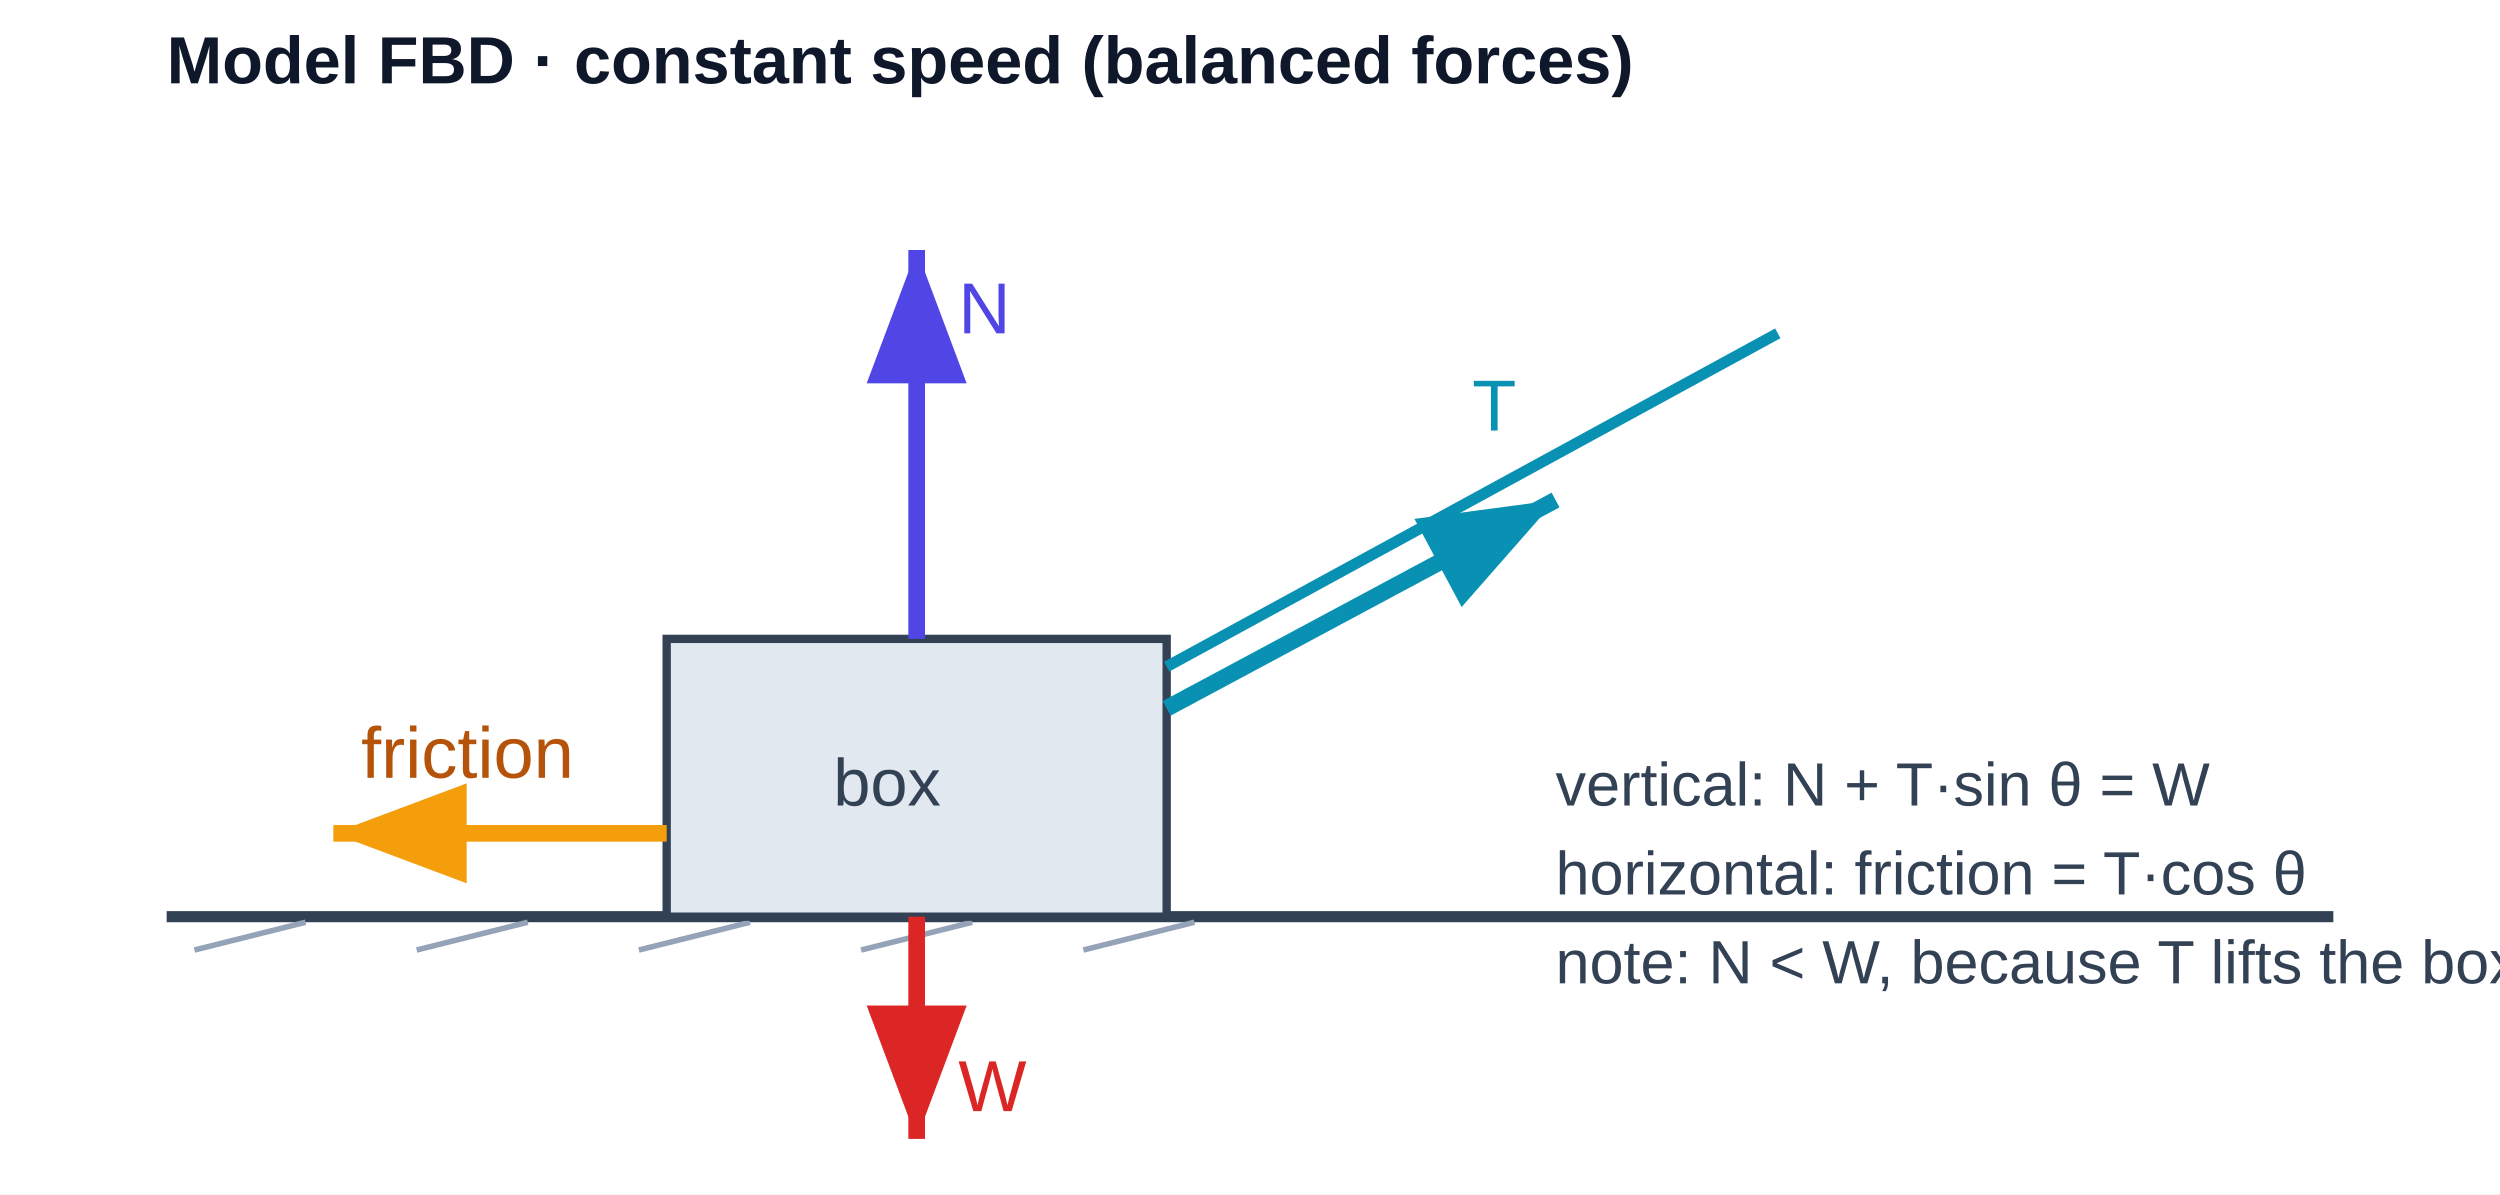
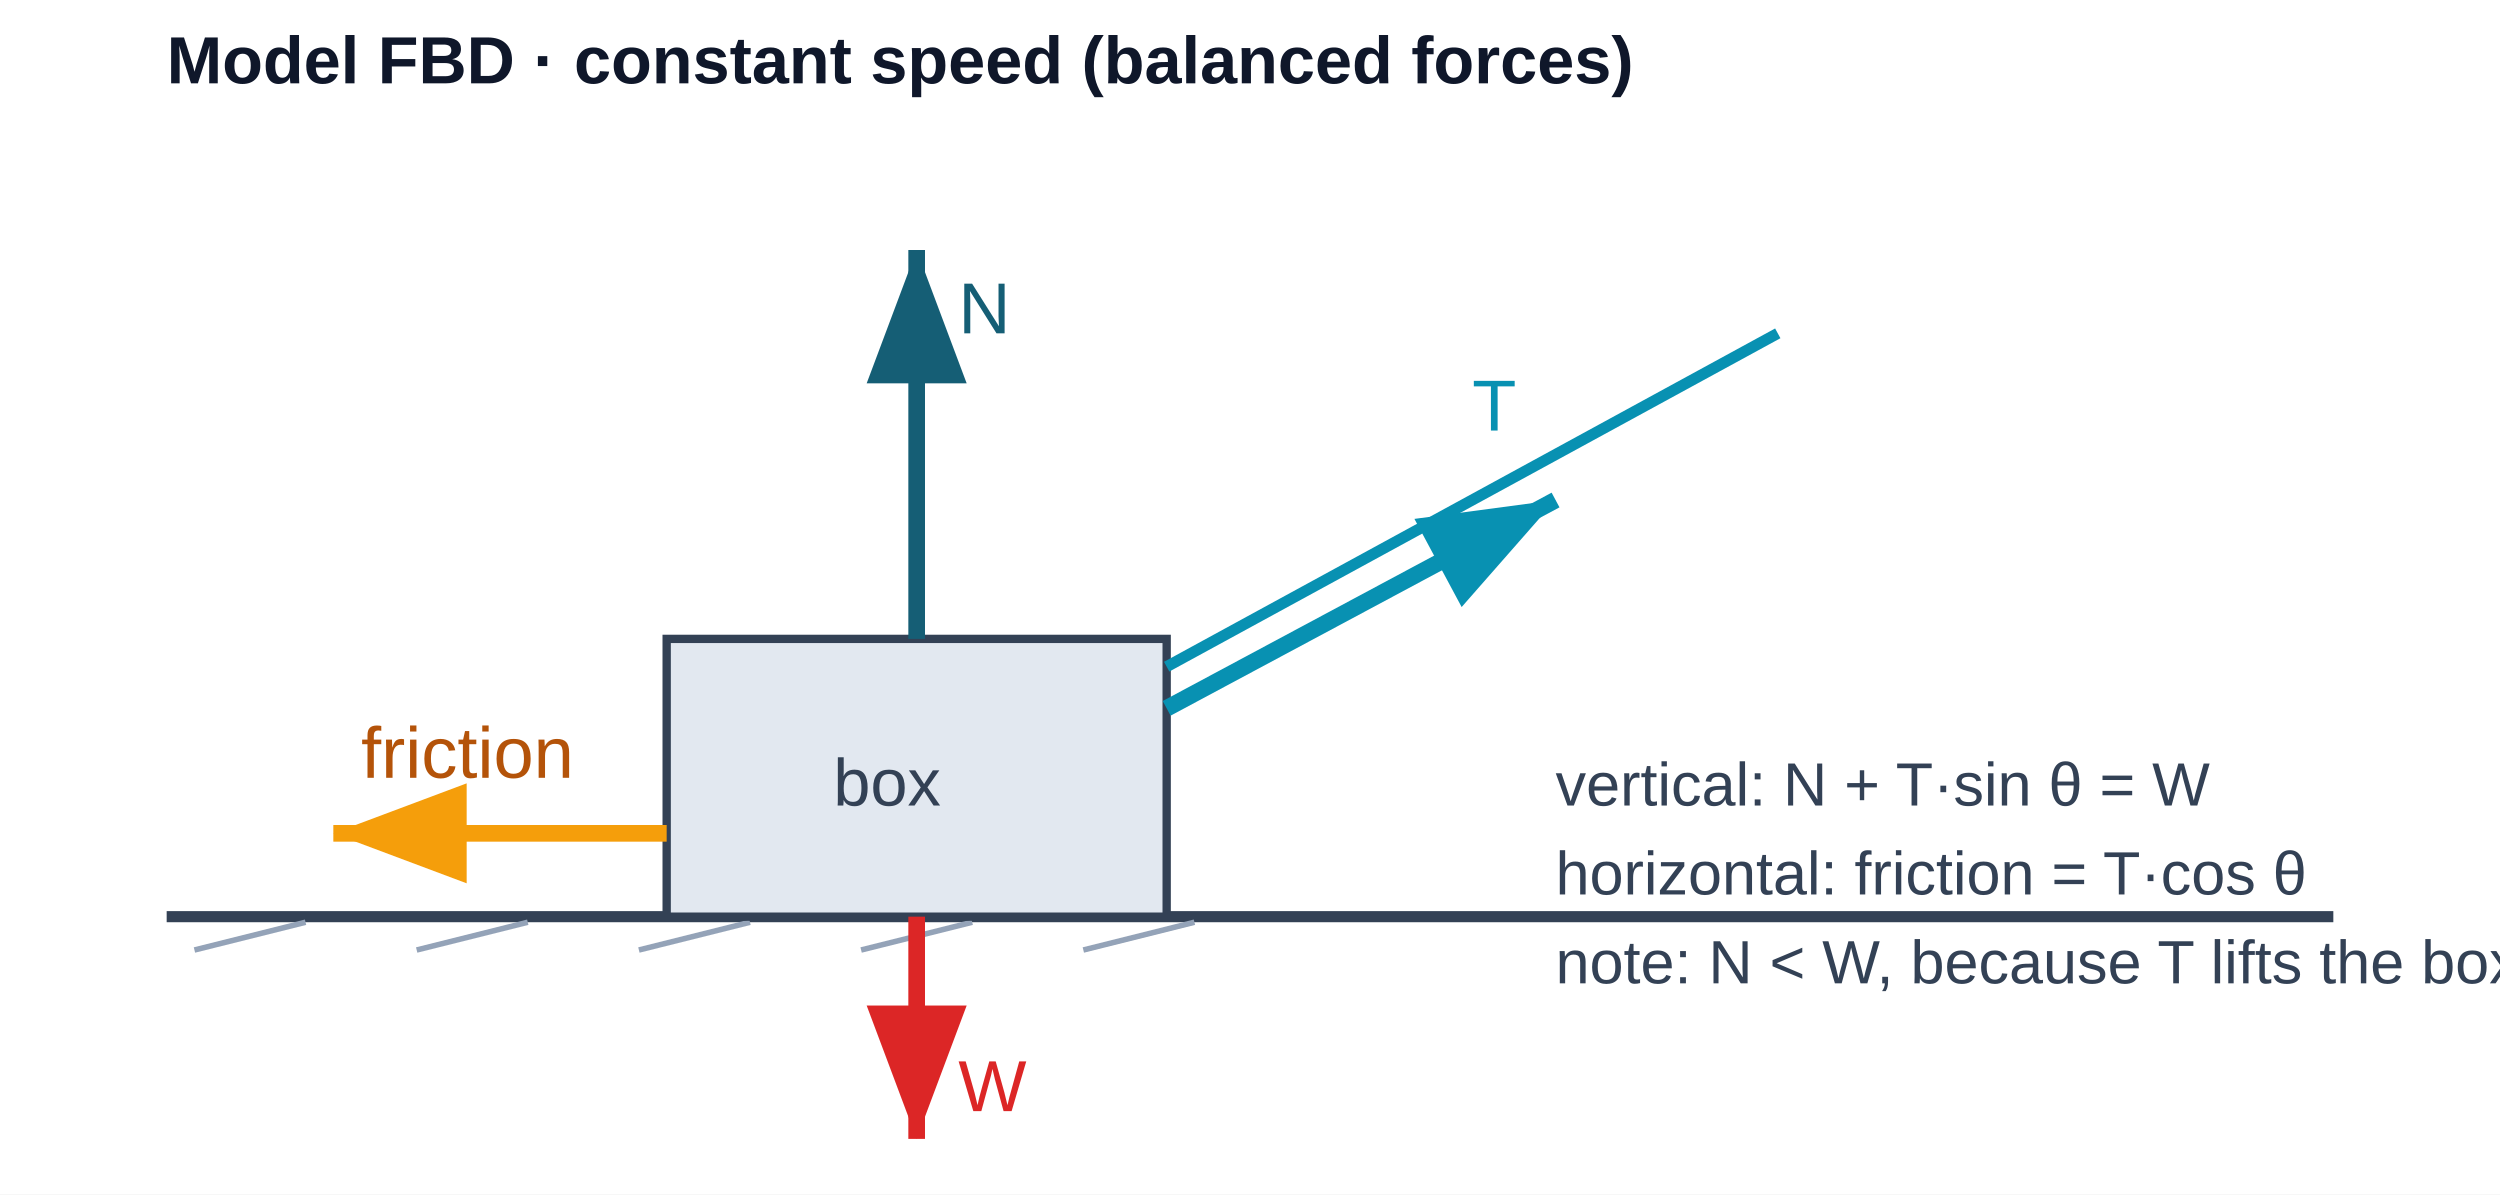
<svg xmlns="http://www.w3.org/2000/svg" viewBox="0 0 900 430" role="img" aria-labelledby="title desc">
  <defs>
    <marker id="ar-red" markerWidth="10" markerHeight="10" refX="8" refY="3" orient="auto">
      <path d="M0,0 L8,3 L0,6 Z" fill="#dc2626" />
    </marker>
    <marker id="ar-ind" markerWidth="10" markerHeight="10" refX="8" refY="3" orient="auto">
-       <path d="M0,0 L8,3 L0,6 Z" fill="#4f46e5" />
+       <path d="M0,0 L8,3 L0,6 Z" fill="#155E75" />
    </marker>
    <marker id="ar-amb" markerWidth="10" markerHeight="10" refX="8" refY="3" orient="auto">
      <path d="M0,0 L8,3 L0,6 Z" fill="#f59e0b" />
    </marker>
    <marker id="ar-cyan" markerWidth="10" markerHeight="10" refX="8" refY="3" orient="auto">
      <path d="M0,0 L8,3 L0,6 Z" fill="#0891b2" />
    </marker>
  </defs>
  <rect width="900" height="430" fill="#ffffff" />
  <line x1="60" y1="330" x2="840" y2="330" stroke="#334155" stroke-width="4" />
  <line x1="70" y1="342" x2="110" y2="332" stroke="#94a3b8" stroke-width="2" />
  <line x1="150" y1="342" x2="190" y2="332" stroke="#94a3b8" stroke-width="2" />
  <line x1="230" y1="342" x2="270" y2="332" stroke="#94a3b8" stroke-width="2" />
  <line x1="310" y1="342" x2="350" y2="332" stroke="#94a3b8" stroke-width="2" />
  <line x1="390" y1="342" x2="430" y2="332" stroke="#94a3b8" stroke-width="2" />
  <text x="60" y="30" font-family="Arial, sans-serif" font-size="24" fill="#0f172a" font-weight="bold">Model FBD · constant speed (balanced forces)</text>
  <rect x="240" y="230" width="180" height="100" fill="#e2e8f0" stroke="#334155" stroke-width="3" />
  <text x="300" y="290" font-family="Arial, sans-serif" font-size="24" fill="#334155">box</text>
  <line x1="420" y1="240" x2="640" y2="120" stroke="#0891b2" stroke-width="4" />
-   <line x1="330" y1="230" x2="330" y2="90" stroke="#4f46e5" stroke-width="6" marker-end="url(#ar-ind)" />
-   <text x="345" y="120" font-family="Arial, sans-serif" font-size="26" fill="#4f46e5">N</text>
+   <line x1="330" y1="230" x2="330" y2="90" stroke="#155E75" stroke-width="6" marker-end="url(#ar-ind)" />
+   <text x="345" y="120" font-family="Arial, sans-serif" font-size="26" fill="#155E75">N</text>
  <line x1="330" y1="330" x2="330" y2="410" stroke="#dc2626" stroke-width="6" marker-end="url(#ar-red)" />
  <text x="345" y="400" font-family="Arial, sans-serif" font-size="26" fill="#dc2626">W</text>
  <line x1="420" y1="255" x2="560" y2="180" stroke="#0891b2" stroke-width="6" marker-end="url(#ar-cyan)" />
  <text x="530" y="155" font-family="Arial, sans-serif" font-size="26" fill="#0891b2">T</text>
  <line x1="240" y1="300" x2="120" y2="300" stroke="#f59e0b" stroke-width="6" marker-end="url(#ar-amb)" />
  <text x="130" y="280" font-family="Arial, sans-serif" font-size="26" fill="#b45309">friction</text>
  <text x="560" y="290" font-family="Arial, sans-serif" font-size="22" fill="#334155">vertical: N + T·sin θ = W</text>
  <text x="560" y="322" font-family="Arial, sans-serif" font-size="22" fill="#334155">horizontal: friction = T·cos θ</text>
  <text x="560" y="354" font-family="Arial, sans-serif" font-size="22" fill="#334155">note: N &lt; W, because T lifts the box</text>
</svg>
